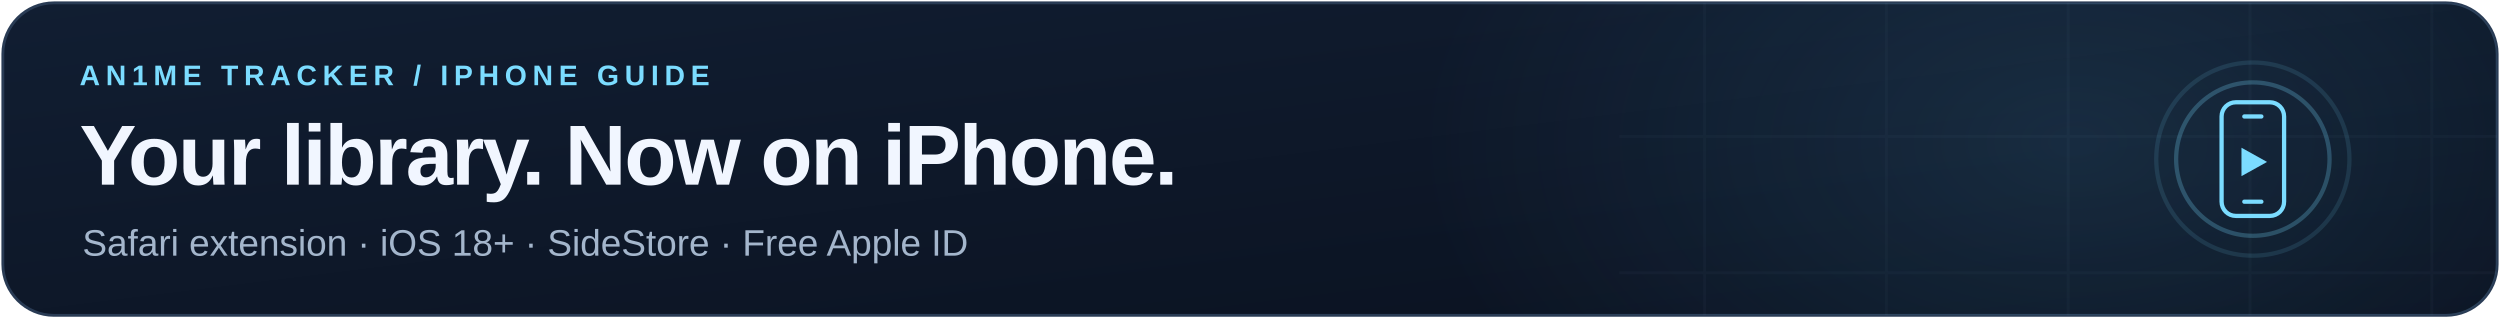
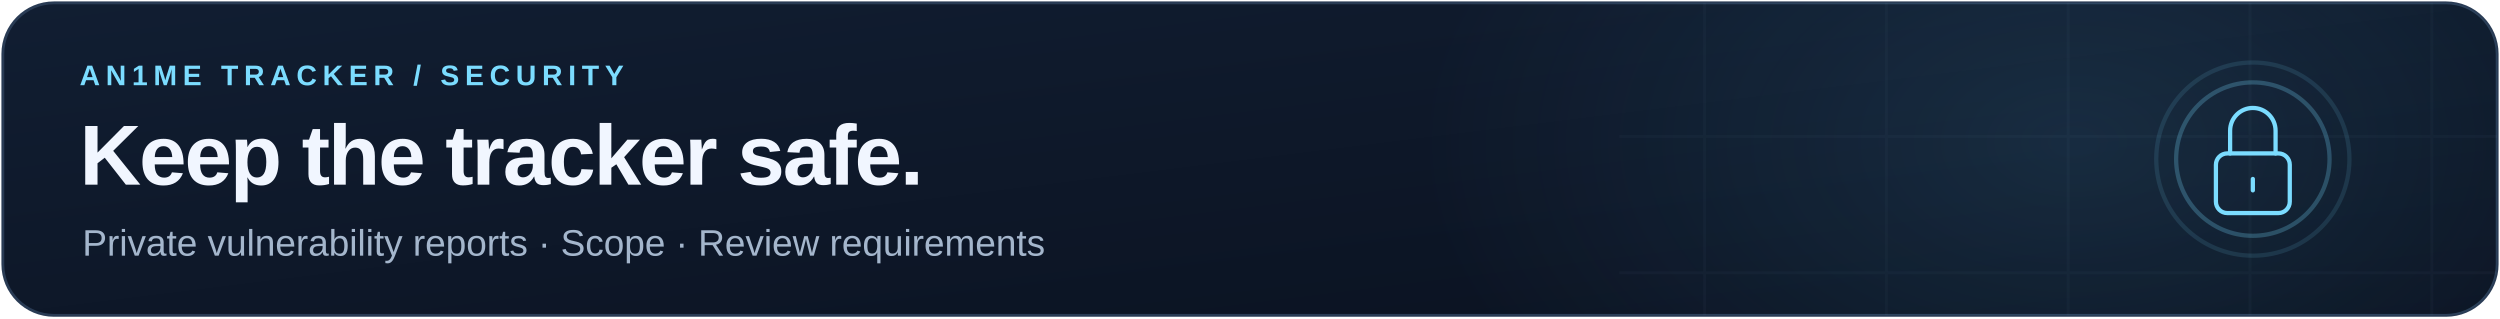
<svg xmlns="http://www.w3.org/2000/svg" width="880" height="112" viewBox="0 0 880 112" role="img" aria-labelledby="title desc">
  <defs>
    <linearGradient id="bg" x2="1" y2="1">
      <stop stop-color="#111e32" />
      <stop offset="1" stop-color="#0a111f" />
    </linearGradient>
    <linearGradient id="accent">
      <stop stop-color="#67e8d0" />
      <stop offset=".5" stop-color="#65ccff" />
      <stop offset="1" stop-color="#8b9bff" />
    </linearGradient>
    <radialGradient id="light">
      <stop stop-color="#65ccff" stop-opacity=".12" />
      <stop offset="1" stop-color="#65ccff" stop-opacity="0" />
    </radialGradient>
    <clipPath id="clip">
      <rect x="1" y="1" width="878" height="110" rx="18" />
    </clipPath>
  </defs>
  <style>
    text{font-family:-apple-system,BlinkMacSystemFont,"Segoe UI",Arial,sans-serif}
    .muted{fill:#a4b6cc}.ink{fill:#f1f6ff}.accent{fill:#7bdcff}
    @keyframes breathe{0%,100%{opacity:.45}50%{opacity:1}}
    @keyframes glide{0%,100%{transform:translateX(0)}50%{transform:translateX(24px)}}
    .pulse{animation:breathe 5s ease-in-out infinite}.drift{animation:glide 9s ease-in-out infinite}
    @media(prefers-reduced-motion:reduce){.pulse,.drift{animation:none!important}}
  </style>
  <rect x="1" y="1" width="878" height="110" rx="18" fill="url(#bg)" stroke="#293b54" />
  <g clip-path="url(#clip)">
    <ellipse class="drift" cx="730" cy="50" rx="230" ry="145" fill="url(#light)" />
    <path d="M600 0v112M664 0v112M728 0v112M792 0v112M856 0v112M570 48h310M570 96h310M570 144h310" stroke="#9dbddd" stroke-opacity=".035" />
    <path d="M32 1h816" stroke="url(#accent)" stroke-opacity=".6" />
  </g>
-   <text x="28" y="30" class="accent" font-size="10" font-weight="700" letter-spacing="2">AN1ME TRACKER / IPHONE GUIDE</text>
-   <text x="28" y="65" class="ink" font-size="30" font-weight="700" letter-spacing="-.7">Your library. Now on iPhone.</text>
-   <text x="29" y="90" class="muted" font-size="13">Safari extension · iOS 18+ · SideStore · Free Apple ID</text>
+   <text x="28" y="30" class="accent" font-size="10" font-weight="700" letter-spacing="2">AN1ME TRACKER / SECURITY</text>
+   <text x="28" y="65" class="ink" font-size="30" font-weight="700" letter-spacing="-.7">Keep the tracker safe.</text>
+   <text x="29" y="90" class="muted" font-size="13">Private vulnerability reports · Scope · Review requirements</text>
  <g transform="translate(793 56)" fill="none" stroke="#7bdcff" stroke-width="1.5" stroke-linecap="round" stroke-linejoin="round">
    <circle r="34" stroke-opacity=".12" />
    <circle r="27" stroke-opacity=".25" class="pulse" />
-     <rect x="-11" y="-20" width="22" height="40" rx="5" />
-     <path d="M-3-15h6M-3 15h6" />
-     <path d="m-4-4 9 5-9 5z" fill="#7bdcff" stroke="none" />
+     <rect x="-13" y="-2" width="26" height="21" rx="4" />
+     <path d="M-8-2v-8a8 8 0 0 1 16 0v8M0 7v4" />
  </g>
</svg>
